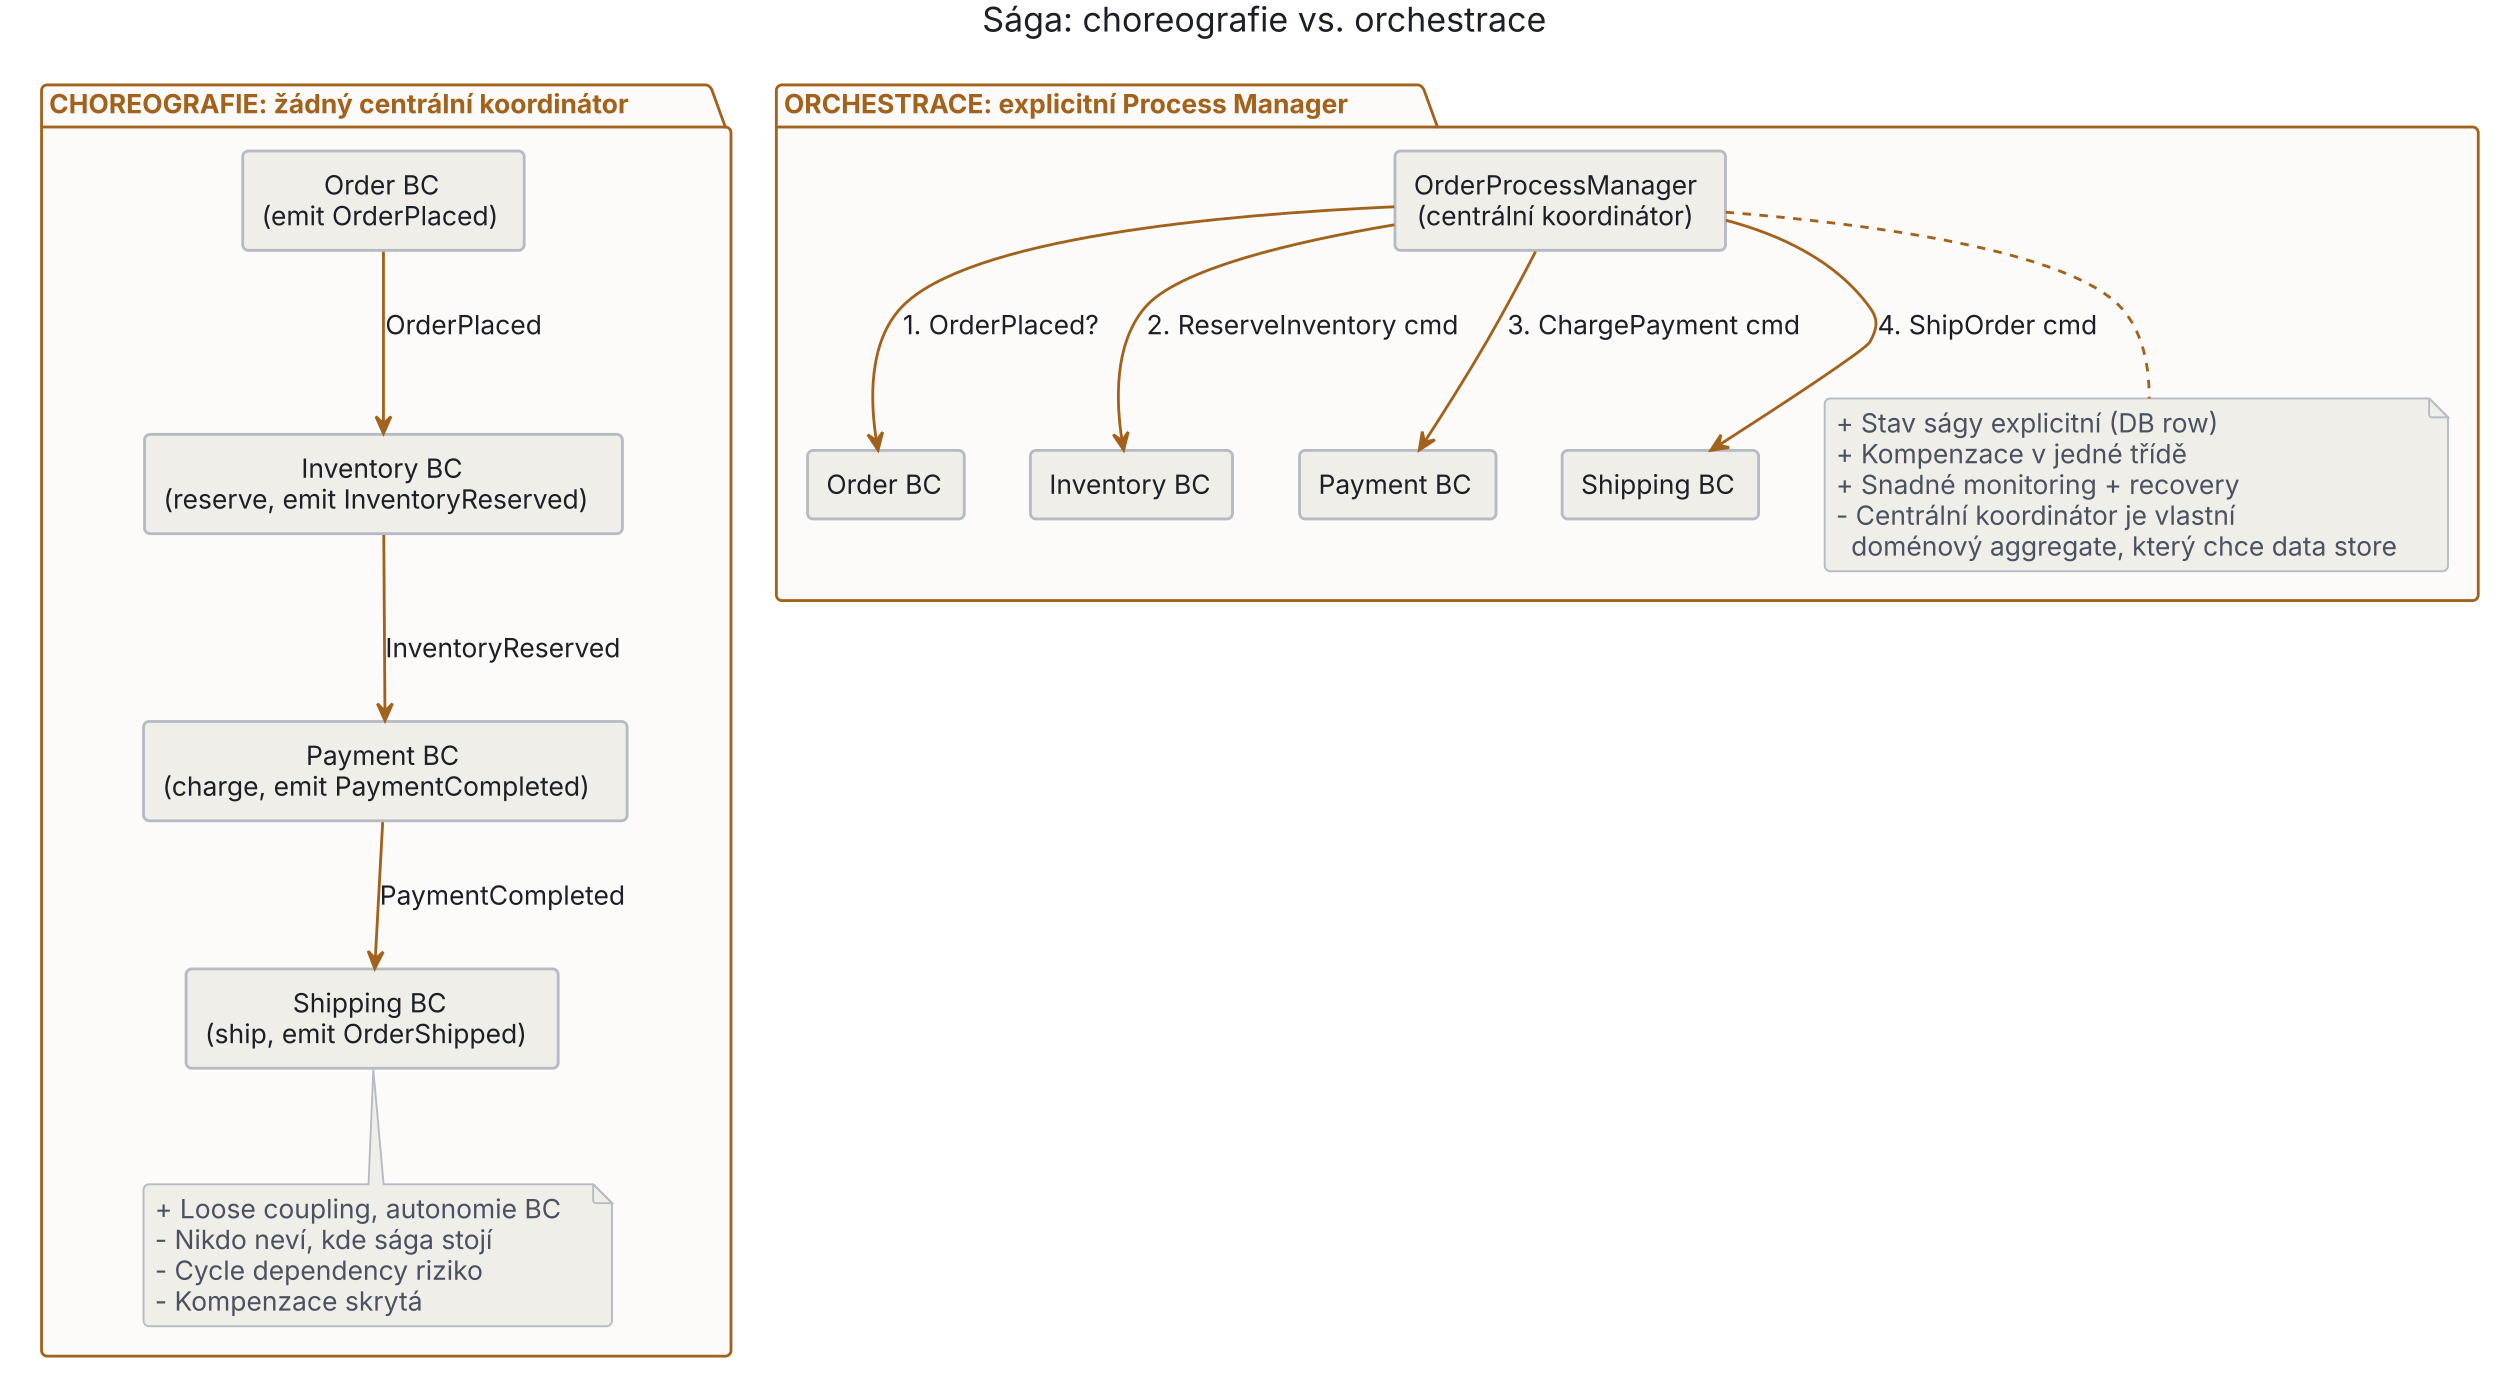
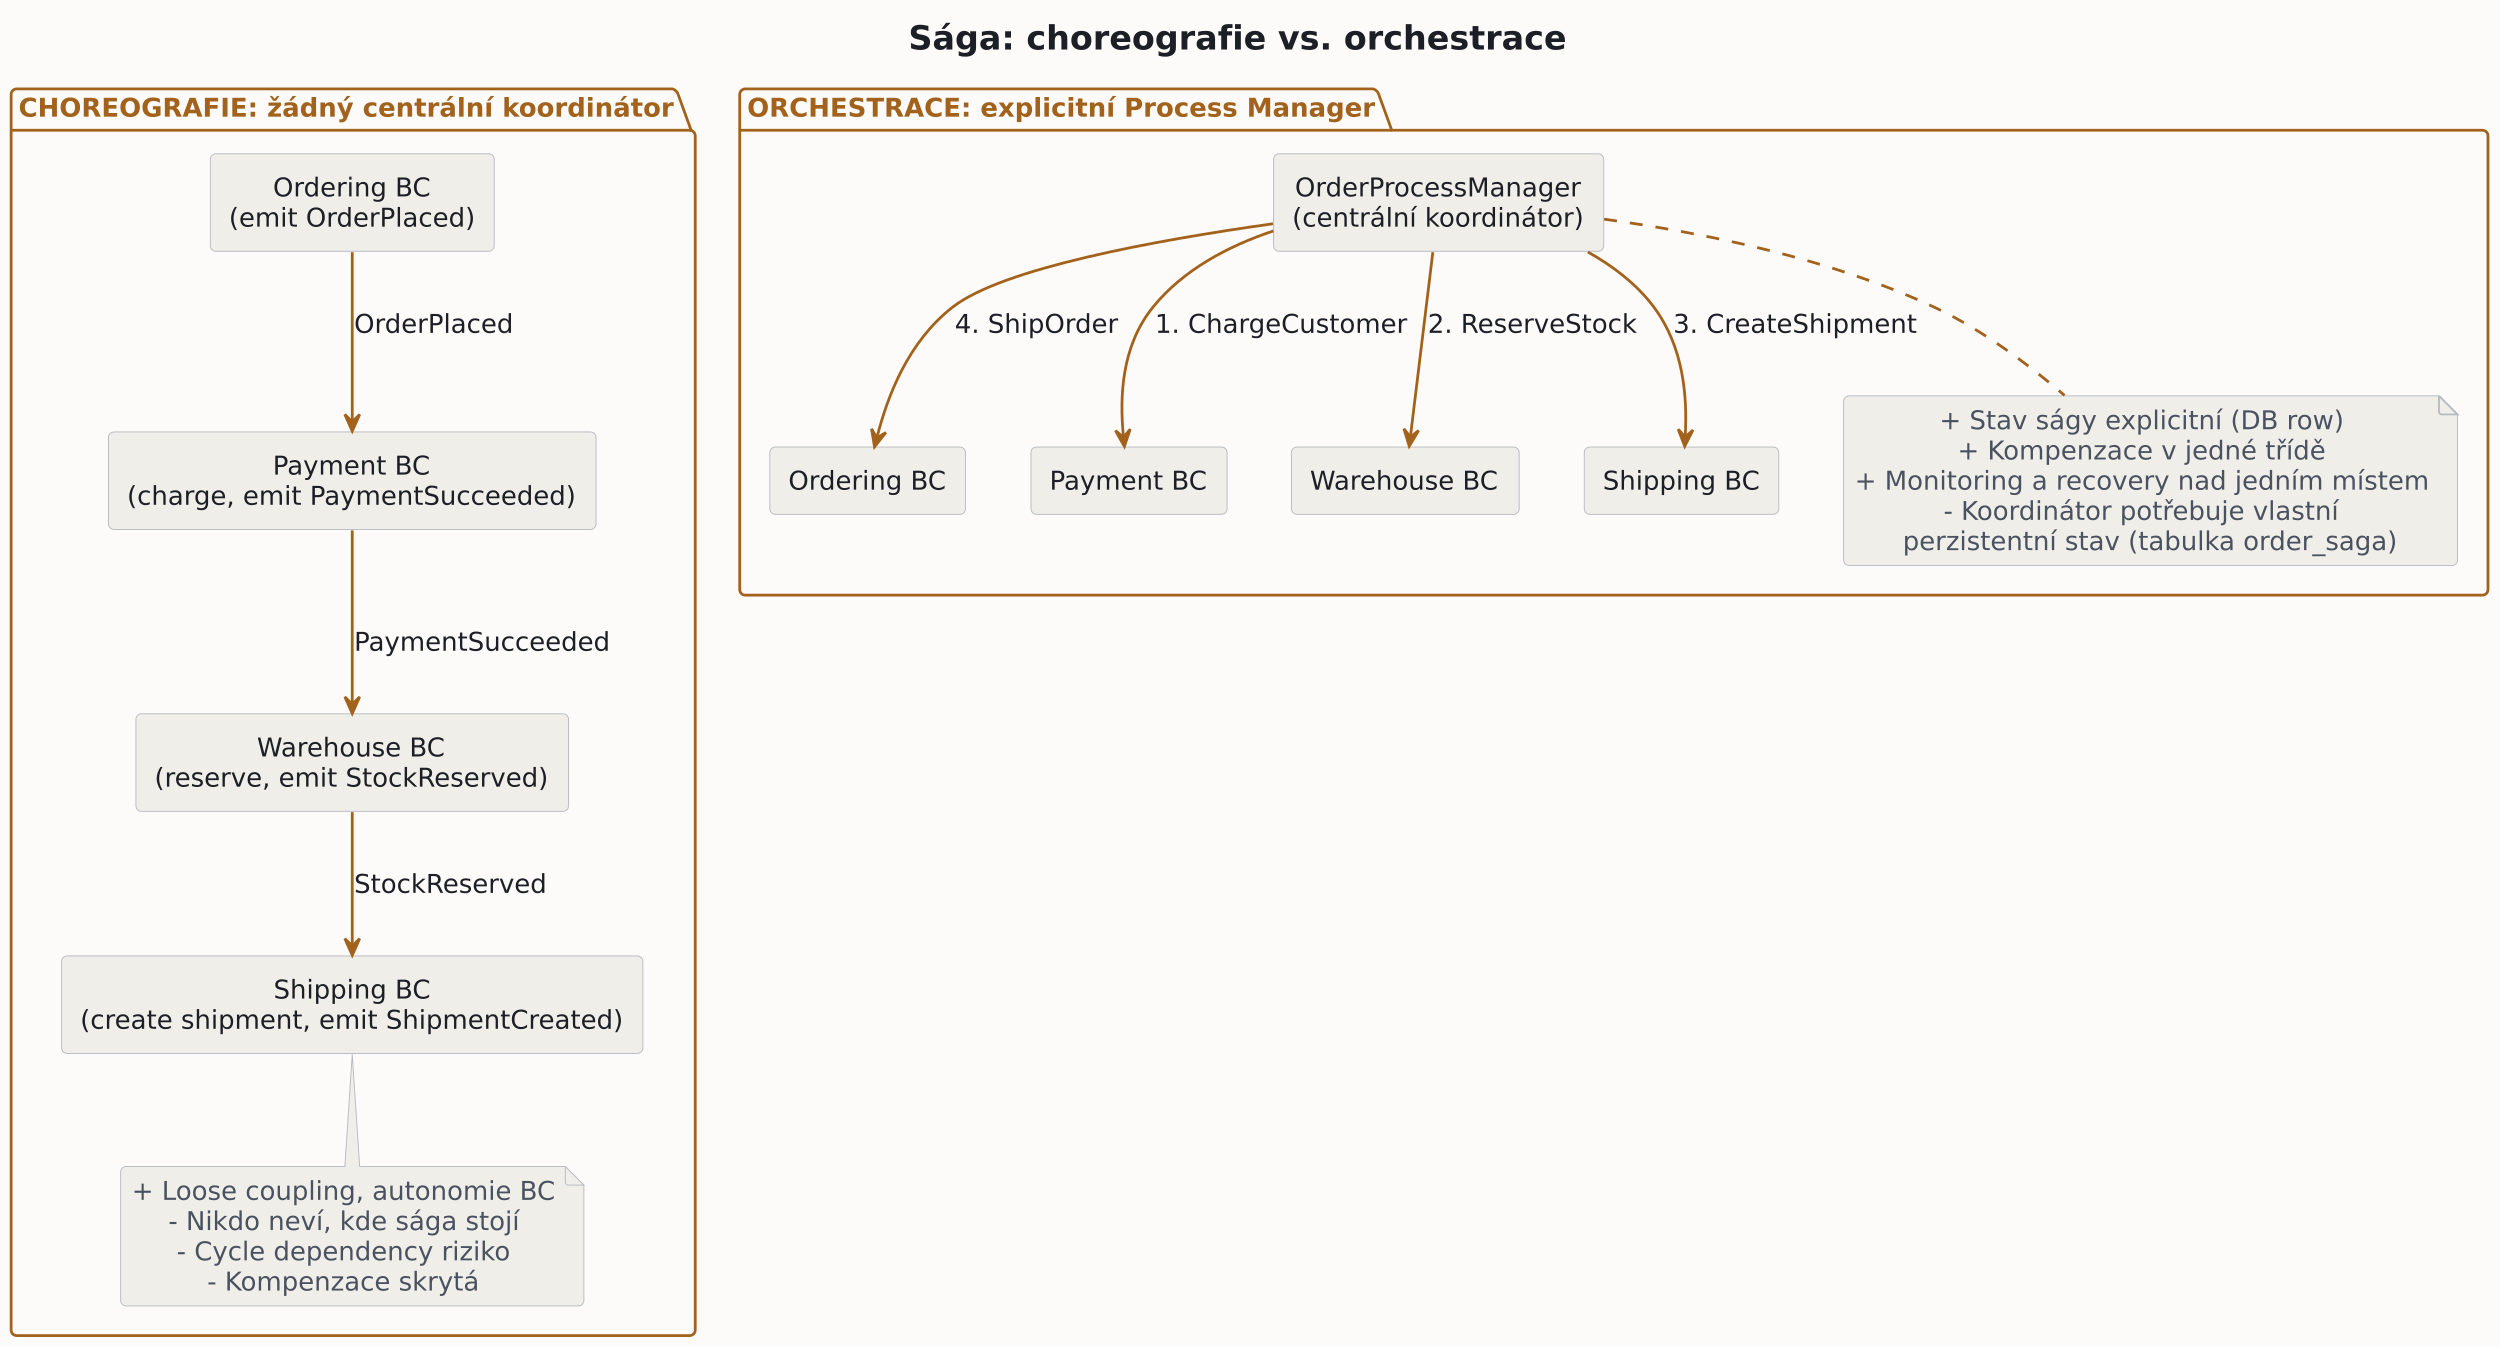
- <svg xmlns="http://www.w3.org/2000/svg" contentScriptType="application/ecmascript" contentStyleType="text/css" height="1139.062px" preserveAspectRatio="none" style="width:2068px;height:1139px;background:#fcfbf9;" version="1.1" viewBox="0 0 2068 1139" width="2068.75px" zoomAndPan="magnify">
+ <svg xmlns="http://www.w3.org/2000/svg" contentStyleType="text/css" data-diagram-type="DESCRIPTION" height="1135.938px" preserveAspectRatio="none" style="width:2107px;height:1135px;background:#fcfbf9;" version="1.1" viewBox="0 0 2107 1135" width="2107.812px" zoomAndPan="magnify">
  <defs />
  <g>
-     <text fill="#1c1f26" font-family="Inter, ui-sans-serif, system-ui, -apple-system, sans-serif" font-size="28.125" lengthAdjust="spacingAndGlyphs" textLength="478.125" x="812.5" y="26.106">Sága: choreografie vs. orchestrace</text>
-     <path d="M39.062,70.239 L584.375,70.239 A7.031,7.031 0 0 1 589.062,74.927 L600,105.078 L600,105.078 A4.688,4.688 0 0 1 604.688,109.766 L604.688,1117.114 A4.688,4.688 0 0 1 600,1121.802 L39.062,1121.802 A4.688,4.688 0 0 1 34.375,1117.114 L34.375,74.927 A4.688,4.688 0 0 1 39.062,70.239 " fill="#fcfbf9" style="stroke: #a2621c; stroke-width: 2.344;" />
-     <line style="stroke: #a2621c; stroke-width: 2.344;" x1="34.375" x2="600" y1="105.078" y2="105.078" />
-     <text fill="#a2621c" font-family="Inter, ui-sans-serif, system-ui, -apple-system, sans-serif" font-size="21.875" font-weight="bold" lengthAdjust="spacingAndGlyphs" textLength="545.312" x="40.625" y="93.669">CHOREOGRAFIE: žádný centrální koordinátor</text>
-     <path d="M646.875,70.239 L1173.438,70.239 A7.031,7.031 0 0 1 1178.125,74.927 L1189.062,105.078 L2045.312,105.078 A4.688,4.688 0 0 1 2050,109.766 L2050,492.114 A4.688,4.688 0 0 1 2045.312,496.802 L646.875,496.802 A4.688,4.688 0 0 1 642.188,492.114 L642.188,74.927 A4.688,4.688 0 0 1 646.875,70.239 " fill="#fcfbf9" style="stroke: #a2621c; stroke-width: 2.344;" />
-     <line style="stroke: #a2621c; stroke-width: 2.344;" x1="642.188" x2="1189.062" y1="105.078" y2="105.078" />
-     <text fill="#a2621c" font-family="Inter, ui-sans-serif, system-ui, -apple-system, sans-serif" font-size="21.875" font-weight="bold" lengthAdjust="spacingAndGlyphs" textLength="526.562" x="648.438" y="93.669">ORCHESTRACE: explicitní Process Manager</text>
-     <rect fill="#f0eee8" height="82.178" rx="4.688" ry="4.688" style="stroke: #b6bac2; stroke-width: 2.344;" width="232.812" x="200.781" y="124.927" />
-     <text fill="#1c1f26" font-family="Inter, ui-sans-serif, system-ui, -apple-system, sans-serif" font-size="21.875" lengthAdjust="spacingAndGlyphs" textLength="98.438" x="267.969" y="160.857">Order BC</text>
-     <text fill="#1c1f26" font-family="Inter, ui-sans-serif, system-ui, -apple-system, sans-serif" font-size="21.875" lengthAdjust="spacingAndGlyphs" textLength="201.562" x="216.406" y="186.321">(emit OrderPlaced)</text>
-     <rect fill="#f0eee8" height="82.178" rx="4.688" ry="4.688" style="stroke: #b6bac2; stroke-width: 2.344;" width="395.312" x="119.531" y="359.302" />
-     <text fill="#1c1f26" font-family="Inter, ui-sans-serif, system-ui, -apple-system, sans-serif" font-size="21.875" lengthAdjust="spacingAndGlyphs" textLength="135.938" x="249.219" y="395.232">Inventory BC</text>
-     <text fill="#1c1f26" font-family="Inter, ui-sans-serif, system-ui, -apple-system, sans-serif" font-size="21.875" lengthAdjust="spacingAndGlyphs" textLength="364.062" x="135.156" y="420.695">(reserve, emit InventoryReserved)</text>
-     <rect fill="#f0eee8" height="82.178" rx="4.688" ry="4.688" style="stroke: #b6bac2; stroke-width: 2.344;" width="400" x="118.75" y="596.802" />
-     <text fill="#1c1f26" font-family="Inter, ui-sans-serif, system-ui, -apple-system, sans-serif" font-size="21.875" lengthAdjust="spacingAndGlyphs" textLength="131.25" x="253.125" y="632.732">Payment BC</text>
-     <text fill="#1c1f26" font-family="Inter, ui-sans-serif, system-ui, -apple-system, sans-serif" font-size="21.875" lengthAdjust="spacingAndGlyphs" textLength="368.75" x="134.375" y="658.196">(charge, emit PaymentCompleted)</text>
-     <rect fill="#f0eee8" height="82.178" rx="4.688" ry="4.688" style="stroke: #b6bac2; stroke-width: 2.344;" width="307.812" x="153.906" y="801.489" />
-     <text fill="#1c1f26" font-family="Inter, ui-sans-serif, system-ui, -apple-system, sans-serif" font-size="21.875" lengthAdjust="spacingAndGlyphs" textLength="131.25" x="242.188" y="837.419">Shipping BC</text>
-     <text fill="#1c1f26" font-family="Inter, ui-sans-serif, system-ui, -apple-system, sans-serif" font-size="21.875" lengthAdjust="spacingAndGlyphs" textLength="276.562" x="169.531" y="862.883">(ship, emit OrderShipped)</text>
-     <path d="M118.75,984.302 L118.75,1092.407 A4.688,4.688 0 0 0 123.438,1097.095 L501.562,1097.095 A4.688,4.688 0 0 0 506.25,1092.407 L506.25,995.239 L490.625,979.614 L317.344,979.614 L308.797,884.739 L304.844,979.614 L123.438,979.614 A4.688,4.688 0 0 0 118.75,984.302 " fill="#f0eee8" style="stroke: #b6bac2; stroke-width: 1.562;" />
-     <path d="M490.625,979.614 L490.625,992.895 A2.344,2.344 0 0 0 492.969,995.239 L506.25,995.239 L490.625,979.614 " fill="#f0eee8" style="stroke: #b6bac2; stroke-width: 1.562;" />
-     <text fill="#4a5160" font-family="Inter, ui-sans-serif, system-ui, -apple-system, sans-serif" font-size="21.875" lengthAdjust="spacingAndGlyphs" textLength="354.688" x="128.125" y="1007.732">+ Loose coupling, autonomie BC</text>
-     <text fill="#4a5160" font-family="Inter, ui-sans-serif, system-ui, -apple-system, sans-serif" font-size="21.875" lengthAdjust="spacingAndGlyphs" textLength="285.938" x="128.125" y="1033.196">- Nikdo neví, kde sága stojí</text>
-     <text fill="#4a5160" font-family="Inter, ui-sans-serif, system-ui, -apple-system, sans-serif" font-size="21.875" lengthAdjust="spacingAndGlyphs" textLength="276.562" x="128.125" y="1058.659">- Cycle dependency riziko</text>
-     <text fill="#4a5160" font-family="Inter, ui-sans-serif, system-ui, -apple-system, sans-serif" font-size="21.875" lengthAdjust="spacingAndGlyphs" textLength="226.562" x="128.125" y="1084.123">- Kompenzace skrytá</text>
-     <rect fill="#f0eee8" height="82.178" rx="4.688" ry="4.688" style="stroke: #b6bac2; stroke-width: 2.344;" width="273.438" x="1153.906" y="124.927" />
-     <text fill="#1c1f26" font-family="Inter, ui-sans-serif, system-ui, -apple-system, sans-serif" font-size="21.875" lengthAdjust="spacingAndGlyphs" textLength="242.188" x="1169.531" y="160.857">OrderProcessManager</text>
-     <text fill="#1c1f26" font-family="Inter, ui-sans-serif, system-ui, -apple-system, sans-serif" font-size="21.875" lengthAdjust="spacingAndGlyphs" textLength="237.5" x="1171.875" y="186.321">(centrální koordinátor)</text>
-     <rect fill="#f0eee8" height="56.714" rx="4.688" ry="4.688" style="stroke: #b6bac2; stroke-width: 2.344;" width="129.688" x="667.969" y="372.583" />
-     <text fill="#1c1f26" font-family="Inter, ui-sans-serif, system-ui, -apple-system, sans-serif" font-size="21.875" lengthAdjust="spacingAndGlyphs" textLength="98.438" x="683.594" y="408.513">Order BC</text>
-     <rect fill="#f0eee8" height="56.714" rx="4.688" ry="4.688" style="stroke: #b6bac2; stroke-width: 2.344;" width="167.188" x="852.344" y="372.583" />
-     <text fill="#1c1f26" font-family="Inter, ui-sans-serif, system-ui, -apple-system, sans-serif" font-size="21.875" lengthAdjust="spacingAndGlyphs" textLength="135.938" x="867.969" y="408.513">Inventory BC</text>
-     <rect fill="#f0eee8" height="56.714" rx="4.688" ry="4.688" style="stroke: #b6bac2; stroke-width: 2.344;" width="162.5" x="1075" y="372.583" />
-     <text fill="#1c1f26" font-family="Inter, ui-sans-serif, system-ui, -apple-system, sans-serif" font-size="21.875" lengthAdjust="spacingAndGlyphs" textLength="131.25" x="1090.625" y="408.513">Payment BC</text>
-     <rect fill="#f0eee8" height="56.714" rx="4.688" ry="4.688" style="stroke: #b6bac2; stroke-width: 2.344;" width="162.5" x="1292.188" y="372.583" />
-     <text fill="#1c1f26" font-family="Inter, ui-sans-serif, system-ui, -apple-system, sans-serif" font-size="21.875" lengthAdjust="spacingAndGlyphs" textLength="131.25" x="1307.812" y="408.513">Shipping BC</text>
-     <path d="M1509.375,334.302 L1509.375,467.871 A4.688,4.688 0 0 0 1514.062,472.559 L2020.312,472.559 A4.688,4.688 0 0 0 2025,467.871 L2025,345.239 L2009.375,329.614 L1514.062,329.614 A4.688,4.688 0 0 0 1509.375,334.302 " fill="#f0eee8" style="stroke: #b6bac2; stroke-width: 1.562;" />
-     <path d="M2009.375,329.614 L2009.375,342.896 A2.344,2.344 0 0 0 2011.719,345.239 L2025,345.239 L2009.375,329.614 " fill="#f0eee8" style="stroke: #b6bac2; stroke-width: 1.562;" />
-     <text fill="#4a5160" font-family="Inter, ui-sans-serif, system-ui, -apple-system, sans-serif" font-size="21.875" lengthAdjust="spacingAndGlyphs" textLength="325" x="1518.75" y="357.732">+ Stav ságy explicitní (DB row)</text>
-     <text fill="#4a5160" font-family="Inter, ui-sans-serif, system-ui, -apple-system, sans-serif" font-size="21.875" lengthAdjust="spacingAndGlyphs" textLength="306.25" x="1518.75" y="383.195">+ Kompenzace v jedné třídě</text>
-     <text fill="#4a5160" font-family="Inter, ui-sans-serif, system-ui, -apple-system, sans-serif" font-size="21.875" lengthAdjust="spacingAndGlyphs" textLength="353.125" x="1518.75" y="408.659">+ Snadné monitoring + recovery</text>
-     <text fill="#4a5160" font-family="Inter, ui-sans-serif, system-ui, -apple-system, sans-serif" font-size="21.875" lengthAdjust="spacingAndGlyphs" textLength="337.5" x="1518.75" y="434.123">- Centrální koordinátor je vlastní</text>
-     <text fill="#4a5160" font-family="Inter, ui-sans-serif, system-ui, -apple-system, sans-serif" font-size="21.875" lengthAdjust="spacingAndGlyphs" textLength="470.312" x="1531.25" y="459.587">doménový aggregate, který chce data store</text>
-     <path d="M317.188,208.177 C317.188,247.724 317.188,308.099 317.188,350.349 " fill="none" id="c_order-&gt;c_inv" style="stroke: #a2621c; stroke-width: 2.344;" />
-     <polygon fill="#a2621c" points="317.188,358.552,323.438,344.489,317.188,350.739,310.938,344.489,317.188,358.552" style="stroke: #a2621c; stroke-width: 2.344;" />
-     <text fill="#1c1f26" font-family="Inter, ui-sans-serif, system-ui, -apple-system, sans-serif" font-size="21.875" lengthAdjust="spacingAndGlyphs" textLength="132.812" x="318.75" y="276.482">OrderPlaced</text>
-     <path d="M317.453,442.567 C317.719,482.802 318.141,544.724 318.422,587.755 " fill="none" id="c_inv-&gt;c_pay" style="stroke: #a2621c; stroke-width: 2.344;" />
-     <polygon fill="#a2621c" points="318.484,596.099,324.654,582.001,318.44,588.286,312.154,582.072,318.484,596.099" style="stroke: #a2621c; stroke-width: 2.344;" />
-     <text fill="#1c1f26" font-family="Inter, ui-sans-serif, system-ui, -apple-system, sans-serif" font-size="21.875" lengthAdjust="spacingAndGlyphs" textLength="201.562" x="318.75" y="543.669">InventoryReserved</text>
-     <path d="M316.562,680.083 C314.797,712.614 312.312,758.52 310.438,793.036 " fill="none" id="c_pay-&gt;c_ship" style="stroke: #a2621c; stroke-width: 2.344;" />
-     <polygon fill="#a2621c" points="310,801.099,317.003,787.396,310.423,793.298,304.522,786.718,310,801.099" style="stroke: #a2621c; stroke-width: 2.344;" />
-     <text fill="#1c1f26" font-family="Inter, ui-sans-serif, system-ui, -apple-system, sans-serif" font-size="21.875" lengthAdjust="spacingAndGlyphs" textLength="212.5" x="314.062" y="748.357">PaymentCompleted</text>
-     <path d="M1153.328,171.036 C1010.156,177.442 799.203,196.724 745.312,254.614 C718.266,283.677 719.781,331.755 724.953,364.396 " fill="none" id="o_pm-&gt;o_order" style="stroke: #a2621c; stroke-width: 2.344;" />
-     <polygon fill="#a2621c" points="726.328,372.349,730.118,357.434,725.011,364.648,717.797,359.541,726.328,372.349" style="stroke: #a2621c; stroke-width: 2.344;" />
-     <text fill="#1c1f26" font-family="Inter, ui-sans-serif, system-ui, -apple-system, sans-serif" font-size="21.875" lengthAdjust="spacingAndGlyphs" textLength="170.312" x="746.875" y="276.482">1. OrderPlaced?</text>
-     <path d="M1153.531,185.927 C1069.859,199.958 973.922,222.474 946.875,254.614 C921.484,284.786 923.078,332.177 928.141,364.411 " fill="none" id="o_pm-&gt;o_inv" style="stroke: #a2621c; stroke-width: 2.344;" />
-     <polygon fill="#a2621c" points="929.484,372.255,933.232,357.329,928.146,364.558,920.917,359.471,929.484,372.255" style="stroke: #a2621c; stroke-width: 2.344;" />
-     <text fill="#1c1f26" font-family="Inter, ui-sans-serif, system-ui, -apple-system, sans-serif" font-size="21.875" lengthAdjust="spacingAndGlyphs" textLength="267.188" x="948.438" y="276.482">2. ReserveInventory cmd</text>
-     <path d="M1270.203,208.161 C1258.703,230.38 1243.844,258.333 1229.688,282.739 C1213.297,311.036 1193.438,342.333 1178.516,365.349 " fill="none" id="o_pm-&gt;o_pay" style="stroke: #a2621c; stroke-width: 2.344;" />
-     <polygon fill="#a2621c" points="1174.047,372.208,1186.962,363.841,1178.313,365.663,1176.491,357.014,1174.047,372.208" style="stroke: #a2621c; stroke-width: 2.344;" />
-     <text fill="#1c1f26" font-family="Inter, ui-sans-serif, system-ui, -apple-system, sans-serif" font-size="21.875" lengthAdjust="spacingAndGlyphs" textLength="251.562" x="1246.875" y="276.482">3. ChargePayment cmd</text>
-     <path d="M1427.609,182.208 C1473.062,194.224 1519.094,215.88 1546.875,254.614 C1554.156,264.771 1552.75,271.708 1546.875,282.739 C1543.344,289.364 1471.828,336.114 1421.75,368.302 " fill="none" id="o_pm-&gt;o_ship" style="stroke: #a2621c; stroke-width: 2.344;" />
-     <polygon fill="#a2621c" points="1415.141,372.552,1430.344,370.168,1421.702,368.311,1423.559,359.67,1415.141,372.552" style="stroke: #a2621c; stroke-width: 2.344;" />
-     <text fill="#1c1f26" font-family="Inter, ui-sans-serif, system-ui, -apple-system, sans-serif" font-size="21.875" lengthAdjust="spacingAndGlyphs" textLength="187.5" x="1553.125" y="276.482">4. ShipOrder cmd</text>
-     <path d="M1427.5,175.52 C1548.312,185.333 1711.688,207.161 1754.688,254.614 C1772.781,274.583 1777.938,303.114 1777.797,329.552 " fill="none" id="o_pm-GMN24" style="stroke: #a2621c; stroke-width: 2.344; stroke-dasharray: 7.0,7.0;" />
+     <rect fill="#fcfbf9" height="1135.938" style="stroke:none;stroke-width:1.562;" width="2107.812" x="0" y="0" />
+     <g class="title" data-source-line="3">
+       <text fill="#1c1f26" font-family="'DejaVu Sans'" font-size="28.125" font-weight="bold" lengthAdjust="spacing" textLength="554.686" x="765.626" y="41.731">Sága: choreografie vs. orchestrace</text>
+     </g>
+     <g class="cluster" data-qualified-name="choreo" data-source-line="11" id="ent0002">
+       <path d="M14.062,74.927 L566.844,74.927 A7.031,7.031 0 0 1 571.532,79.614 L582.469,109.766 L581.25,109.766 A4.688,4.688 0 0 1 585.938,114.453 L585.938,1120.942 A4.688,4.688 0 0 1 581.25,1125.63 L14.062,1125.63 A4.688,4.688 0 0 1 9.375,1120.942 L9.375,79.614 A4.688,4.688 0 0 1 14.062,74.927" fill="#fcfbf9" style="stroke:#a2621c;stroke-width:2.344;" />
+       <line style="stroke:#a2621c;stroke-width:2.344;" x1="9.375" x2="582.469" y1="109.766" y2="109.766" />
+       <text fill="#a2621c" font-family="'DejaVu Sans'" font-size="21.875" font-weight="bold" lengthAdjust="spacing" textLength="552.782" x="15.625" y="98.357">CHOREOGRAFIE: žádný centrální koordinátor</text>
+     </g>
+     <g class="cluster" data-qualified-name="orch" data-source-line="29" id="ent0013">
+       <path d="M628.125,74.927 L1157.344,74.927 A7.031,7.031 0 0 1 1162.032,79.614 L1172.969,109.766 L2092.188,109.766 A4.688,4.688 0 0 1 2096.875,114.453 L2096.875,496.911 A4.688,4.688 0 0 1 2092.188,501.599 L628.125,501.599 A4.688,4.688 0 0 1 623.438,496.911 L623.438,79.614 A4.688,4.688 0 0 1 628.125,74.927" fill="#fcfbf9" style="stroke:#a2621c;stroke-width:2.344;" />
+       <line style="stroke:#a2621c;stroke-width:2.344;" x1="623.438" x2="1172.969" y1="109.766" y2="109.766" />
+       <text fill="#a2621c" font-family="'DejaVu Sans'" font-size="21.875" font-weight="bold" lengthAdjust="spacing" textLength="529.219" x="629.688" y="98.357">ORCHESTRACE: explicitní Process Manager</text>
+     </g>
+     <g class="entity" data-qualified-name="choreo.c_order" data-source-line="12" id="ent0003">
+       <rect fill="#f0eee8" height="82.178" rx="4.688" ry="4.688" style="stroke:#b6bac2;stroke-width:0.781;" width="239.287" x="177.234" y="129.614" />
+       <text fill="#1c1f26" font-family="'DejaVu Sans'" font-size="21.875" lengthAdjust="spacing" textLength="133.611" x="230.072" y="165.544">Ordering BC</text>
+       <text fill="#1c1f26" font-family="'DejaVu Sans'" font-size="21.875" lengthAdjust="spacing" textLength="208.037" x="192.859" y="191.008">(emit OrderPlaced)</text>
+     </g>
+     <g class="entity" data-qualified-name="choreo.c_pay" data-source-line="13" id="ent0004">
+       <rect fill="#f0eee8" height="82.178" rx="4.688" ry="4.688" style="stroke:#b6bac2;stroke-width:0.781;" width="410.933" x="91.406" y="364.052" />
+       <text fill="#1c1f26" font-family="'DejaVu Sans'" font-size="21.875" lengthAdjust="spacing" textLength="133.984" x="229.881" y="399.982">Payment BC</text>
+       <text fill="#1c1f26" font-family="'DejaVu Sans'" font-size="21.875" lengthAdjust="spacing" textLength="379.683" x="107.031" y="425.445">(charge, emit PaymentSucceeded)</text>
+     </g>
+     <g class="entity" data-qualified-name="choreo.c_inv" data-source-line="14" id="ent0005">
+       <rect fill="#f0eee8" height="82.178" rx="4.688" ry="4.688" style="stroke:#b6bac2;stroke-width:0.781;" width="364.641" x="114.547" y="601.599" />
+       <text fill="#1c1f26" font-family="'DejaVu Sans'" font-size="21.875" lengthAdjust="spacing" textLength="160.687" x="216.524" y="637.529">Warehouse BC</text>
+       <text fill="#1c1f26" font-family="'DejaVu Sans'" font-size="21.875" lengthAdjust="spacing" textLength="333.391" x="130.172" y="662.992">(reserve, emit StockReserved)</text>
+     </g>
+     <g class="entity" data-qualified-name="choreo.c_ship" data-source-line="15" id="ent0006">
+       <rect fill="#f0eee8" height="82.178" rx="4.688" ry="4.688" style="stroke:#b6bac2;stroke-width:0.781;" width="489.877" x="51.938" y="805.661" />
+       <text fill="#1c1f26" font-family="'DejaVu Sans'" font-size="21.875" lengthAdjust="spacing" textLength="132.66" x="230.546" y="841.591">Shipping BC</text>
+       <text fill="#1c1f26" font-family="'DejaVu Sans'" font-size="21.875" lengthAdjust="spacing" textLength="458.627" x="67.562" y="867.055">(create shipment, emit ShipmentCreated)</text>
+     </g>
+     <g class="entity" data-qualified-name="choreo.GMN10" data-source-line="22" id="ent0011">
+       <path d="M101.688,987.833 L101.688,1095.938 A4.688,4.688 0 0 0 106.375,1100.626 L487.385,1100.626 A4.688,4.688 0 0 0 492.073,1095.938 L492.073,998.77 L476.448,983.145 L303.125,983.145 L296.875,888.567 L290.625,983.145 L106.375,983.145 A4.688,4.688 0 0 0 101.688,987.833" fill="#f0eee8" style="stroke:#b6bac2;stroke-width:0.781;" />
+       <path d="M476.448,983.145 L476.448,996.427 A2.344,2.344 0 0 0 478.792,998.77 L492.073,998.77 L476.448,983.145" fill="#f0eee8" style="stroke:#b6bac2;stroke-width:0.781;" />
+       <text fill="#4a5160" font-family="'DejaVu Sans'" font-size="21.875" lengthAdjust="spacing" textLength="357.573" x="111.062" y="1011.263">+ Loose coupling, autonomie BC</text>
+       <text fill="#4a5160" font-family="'DejaVu Sans'" font-size="21.875" lengthAdjust="spacing" textLength="295.953" x="141.872" y="1036.727">- Nikdo neví, kde sága stojí</text>
+       <text fill="#4a5160" font-family="'DejaVu Sans'" font-size="21.875" lengthAdjust="spacing" textLength="281.95" x="148.874" y="1062.191">- Cycle dependency riziko</text>
+       <text fill="#4a5160" font-family="'DejaVu Sans'" font-size="21.875" lengthAdjust="spacing" textLength="230.403" x="174.647" y="1087.655">- Kompenzace skrytá</text>
+     </g>
+     <g class="entity" data-qualified-name="orch.o_pm" data-source-line="30" id="ent0014">
+       <rect fill="#f0eee8" height="82.178" rx="4.688" ry="4.688" style="stroke:#b6bac2;stroke-width:0.781;" width="278.23" x="1073.391" y="129.614" />
+       <text fill="#1c1f26" font-family="'DejaVu Sans'" font-size="21.875" lengthAdjust="spacing" textLength="242.281" x="1091.366" y="165.544">OrderProcessManager</text>
+       <text fill="#1c1f26" font-family="'DejaVu Sans'" font-size="21.875" lengthAdjust="spacing" textLength="246.98" x="1089.016" y="191.008">(centrální koordinátor)</text>
+     </g>
+     <g class="entity" data-qualified-name="orch.o_order" data-source-line="32" id="ent0015">
+       <rect fill="#f0eee8" height="56.714" rx="4.688" ry="4.688" style="stroke:#b6bac2;stroke-width:0.781;" width="164.861" x="648.812" y="376.771" />
+       <text fill="#1c1f26" font-family="'DejaVu Sans'" font-size="21.875" lengthAdjust="spacing" textLength="133.611" x="664.438" y="412.7">Ordering BC</text>
+     </g>
+     <g class="entity" data-qualified-name="orch.o_pay" data-source-line="33" id="ent0016">
+       <rect fill="#f0eee8" height="56.714" rx="4.688" ry="4.688" style="stroke:#b6bac2;stroke-width:0.781;" width="165.234" x="868.938" y="376.771" />
+       <text fill="#1c1f26" font-family="'DejaVu Sans'" font-size="21.875" lengthAdjust="spacing" textLength="133.984" x="884.562" y="412.7">Payment BC</text>
+     </g>
+     <g class="entity" data-qualified-name="orch.o_inv" data-source-line="34" id="ent0017">
+       <rect fill="#f0eee8" height="56.714" rx="4.688" ry="4.688" style="stroke:#b6bac2;stroke-width:0.781;" width="191.937" x="1088.406" y="376.771" />
+       <text fill="#1c1f26" font-family="'DejaVu Sans'" font-size="21.875" lengthAdjust="spacing" textLength="160.687" x="1104.031" y="412.7">Warehouse BC</text>
+     </g>
+     <g class="entity" data-qualified-name="orch.o_ship" data-source-line="35" id="ent0018">
+       <rect fill="#f0eee8" height="56.714" rx="4.688" ry="4.688" style="stroke:#b6bac2;stroke-width:0.781;" width="163.91" x="1335.234" y="376.771" />
+       <text fill="#1c1f26" font-family="'DejaVu Sans'" font-size="21.875" lengthAdjust="spacing" textLength="132.66" x="1350.859" y="412.7">Shipping BC</text>
+     </g>
+     <g class="entity" data-qualified-name="orch.GMN23" data-source-line="43" id="ent0024">
+       <path d="M1553.797,338.349 L1553.797,471.918 A4.688,4.688 0 0 0 1558.484,476.606 L2066.515,476.606 A4.688,4.688 0 0 0 2071.203,471.918 L2071.203,349.286 L2055.578,333.661 L1558.484,333.661 A4.688,4.688 0 0 0 1553.797,338.349" fill="#f0eee8" style="stroke:#b6bac2;stroke-width:0.781;" />
+       <path d="M2055.578,333.661 L2055.578,346.942 A2.344,2.344 0 0 0 2057.921,349.286 L2071.203,349.286 L2055.578,333.661" fill="#f0eee8" style="stroke:#b6bac2;stroke-width:1.562;" />
+       <text fill="#4a5160" font-family="'DejaVu Sans'" font-size="21.875" lengthAdjust="spacing" textLength="341.797" x="1634.57" y="361.779">+ Stav ságy explicitní (DB row)</text>
+       <text fill="#4a5160" font-family="'DejaVu Sans'" font-size="21.875" lengthAdjust="spacing" textLength="311.441" x="1649.748" y="387.242">+ Kompenzace v jedné třídě</text>
+       <text fill="#4a5160" font-family="'DejaVu Sans'" font-size="21.875" lengthAdjust="spacing" textLength="484.593" x="1563.172" y="412.706">+ Monitoring a recovery nad jedním místem</text>
+       <text fill="#4a5160" font-family="'DejaVu Sans'" font-size="21.875" lengthAdjust="spacing" textLength="334.972" x="1637.983" y="438.17">- Koordinátor potřebuje vlastní</text>
+       <text fill="#4a5160" font-family="'DejaVu Sans'" font-size="21.875" lengthAdjust="spacing" textLength="417.59" x="1603.627" y="463.634">perzistentní stav (tabulka order_saga)</text>
+     </g>
+     <g class="link" data-entity-1="ent0003" data-entity-2="ent0004" data-link-type="dependency" data-source-line="17" id="lnk7">
+       <path d="M296.875,212.552 C296.875,254.88 296.875,311.677 296.875,353.974" fill="none" id="c_order-to-c_pay" style="stroke:#a2621c;stroke-width:2.344;" />
+       <polygon fill="#a2621c" points="296.875,363.349,303.125,349.286,296.875,355.536,290.625,349.286,296.875,363.349" style="stroke:#a2621c;stroke-width:2.344;" />
+       <text fill="#1c1f26" font-family="'DejaVu Sans'" font-size="21.875" lengthAdjust="spacing" textLength="134.593" x="298.438" y="280.529">OrderPlaced</text>
+     </g>
+     <g class="link" data-entity-1="ent0004" data-entity-2="ent0005" data-link-type="dependency" data-source-line="18" id="lnk8">
+       <path d="M296.875,447.005 C296.875,490.192 296.875,548.989 296.875,591.989" fill="none" id="c_pay-to-c_inv" style="stroke:#a2621c;stroke-width:2.344;" />
+       <polygon fill="#a2621c" points="296.875,601.364,303.125,587.302,296.875,593.552,290.625,587.302,296.875,601.364" style="stroke:#a2621c;stroke-width:2.344;" />
+       <text fill="#1c1f26" font-family="'DejaVu Sans'" font-size="21.875" lengthAdjust="spacing" textLength="216.699" x="298.438" y="548.466">PaymentSucceeded</text>
+     </g>
+     <g class="link" data-entity-1="ent0005" data-entity-2="ent0006" data-link-type="dependency" data-source-line="19" id="lnk9">
+       <path d="M296.875,684.442 C296.875,719.474 296.875,760.677 296.875,795.708" fill="none" id="c_inv-to-c_ship" style="stroke:#a2621c;stroke-width:2.344;" />
+       <polygon fill="#a2621c" points="296.875,805.083,303.125,791.02,296.875,797.27,290.625,791.02,296.875,805.083" style="stroke:#a2621c;stroke-width:2.344;" />
+       <text fill="#1c1f26" font-family="'DejaVu Sans'" font-size="21.875" lengthAdjust="spacing" textLength="163.336" x="298.438" y="752.529">StockReserved</text>
+     </g>
+     <g class="link" data-entity-1="ent0014" data-entity-2="ent0016" data-link-type="dependency" data-source-line="37" id="lnk19">
+       <path d="M1073.234,194.614 C1035.125,207.349 997.359,227.317 971.875,258.661 C944.797,291.974 943.725,335.125 946.741,366.953" fill="none" id="o_pm-to-o_pay" style="stroke:#a2621c;stroke-width:2.344;" />
+       <polygon fill="#a2621c" points="947.625,376.286,952.521,361.697,946.888,368.509,940.076,362.876,947.625,376.286" style="stroke:#a2621c;stroke-width:2.344;" />
+       <text fill="#1c1f26" font-family="'DejaVu Sans'" font-size="21.875" lengthAdjust="spacing" textLength="212.961" x="973.438" y="280.529">1. ChargeCustomer</text>
+     </g>
+     <g class="link" data-entity-1="ent0014" data-entity-2="ent0017" data-link-type="dependency" data-source-line="38" id="lnk20">
+       <path d="M1207.594,212.552 C1201.906,259.411 1193.789,326.183 1188.852,366.745" fill="none" id="o_pm-to-o_inv" style="stroke:#a2621c;stroke-width:2.344;" />
+       <polygon fill="#a2621c" points="1187.719,376.052,1195.622,362.848,1188.663,368.296,1183.214,361.337,1187.719,376.052" style="stroke:#a2621c;stroke-width:2.344;" />
+       <text fill="#1c1f26" font-family="'DejaVu Sans'" font-size="21.875" lengthAdjust="spacing" textLength="177.275" x="1203.344" y="280.529">2. ReserveStock</text>
+     </g>
+     <g class="link" data-entity-1="ent0014" data-entity-2="ent0018" data-link-type="dependency" data-source-line="39" id="lnk21">
+       <path d="M1338.25,212.411 C1359.516,224.27 1379.328,239.411 1393.75,258.661 C1419.422,292.927 1421.979,335.267 1420.369,366.752" fill="none" id="o_pm-to-o_ship" style="stroke:#a2621c;stroke-width:2.344;" />
+       <polygon fill="#a2621c" points="1419.891,376.114,1426.85,362.389,1420.29,368.312,1414.367,361.751,1419.891,376.114" style="stroke:#a2621c;stroke-width:2.344;" />
+       <text fill="#1c1f26" font-family="'DejaVu Sans'" font-size="21.875" lengthAdjust="spacing" textLength="205.911" x="1410.172" y="280.529">3. CreateShipment</text>
+     </g>
+     <g class="link" data-entity-1="ent0014" data-entity-2="ent0015" data-link-type="dependency" data-source-line="40" id="lnk22">
+       <path d="M1072.875,188.567 C971.422,202.817 844.891,226.302 803.125,258.661 C764.938,288.239 747.978,334.414 739.4,367.493" fill="none" id="o_pm-to-o_order" style="stroke:#a2621c;stroke-width:2.344;" />
+       <polygon fill="#a2621c" points="737.047,376.567,746.627,364.524,739.008,369.005,734.527,361.386,737.047,376.567" style="stroke:#a2621c;stroke-width:2.344;" />
+       <text fill="#1c1f26" font-family="'DejaVu Sans'" font-size="21.875" lengthAdjust="spacing" textLength="138.086" x="804.688" y="280.529">4. ShipOrder</text>
+     </g>
+     <g class="link" data-entity-1="ent0014" data-entity-2="ent0024" data-link-type="association" data-source-line="43" id="lnk25">
+       <path d="M1351.938,184.724 C1435.547,196.13 1542.25,217.786 1629.688,258.661 C1669.5,277.271 1708.406,306.13 1740.016,333.224" fill="none" id="o_pm-GMN23" style="stroke:#a2621c;stroke-width:2.344;stroke-dasharray:10.938,10.938;" />
+     </g>
  </g>
</svg>
